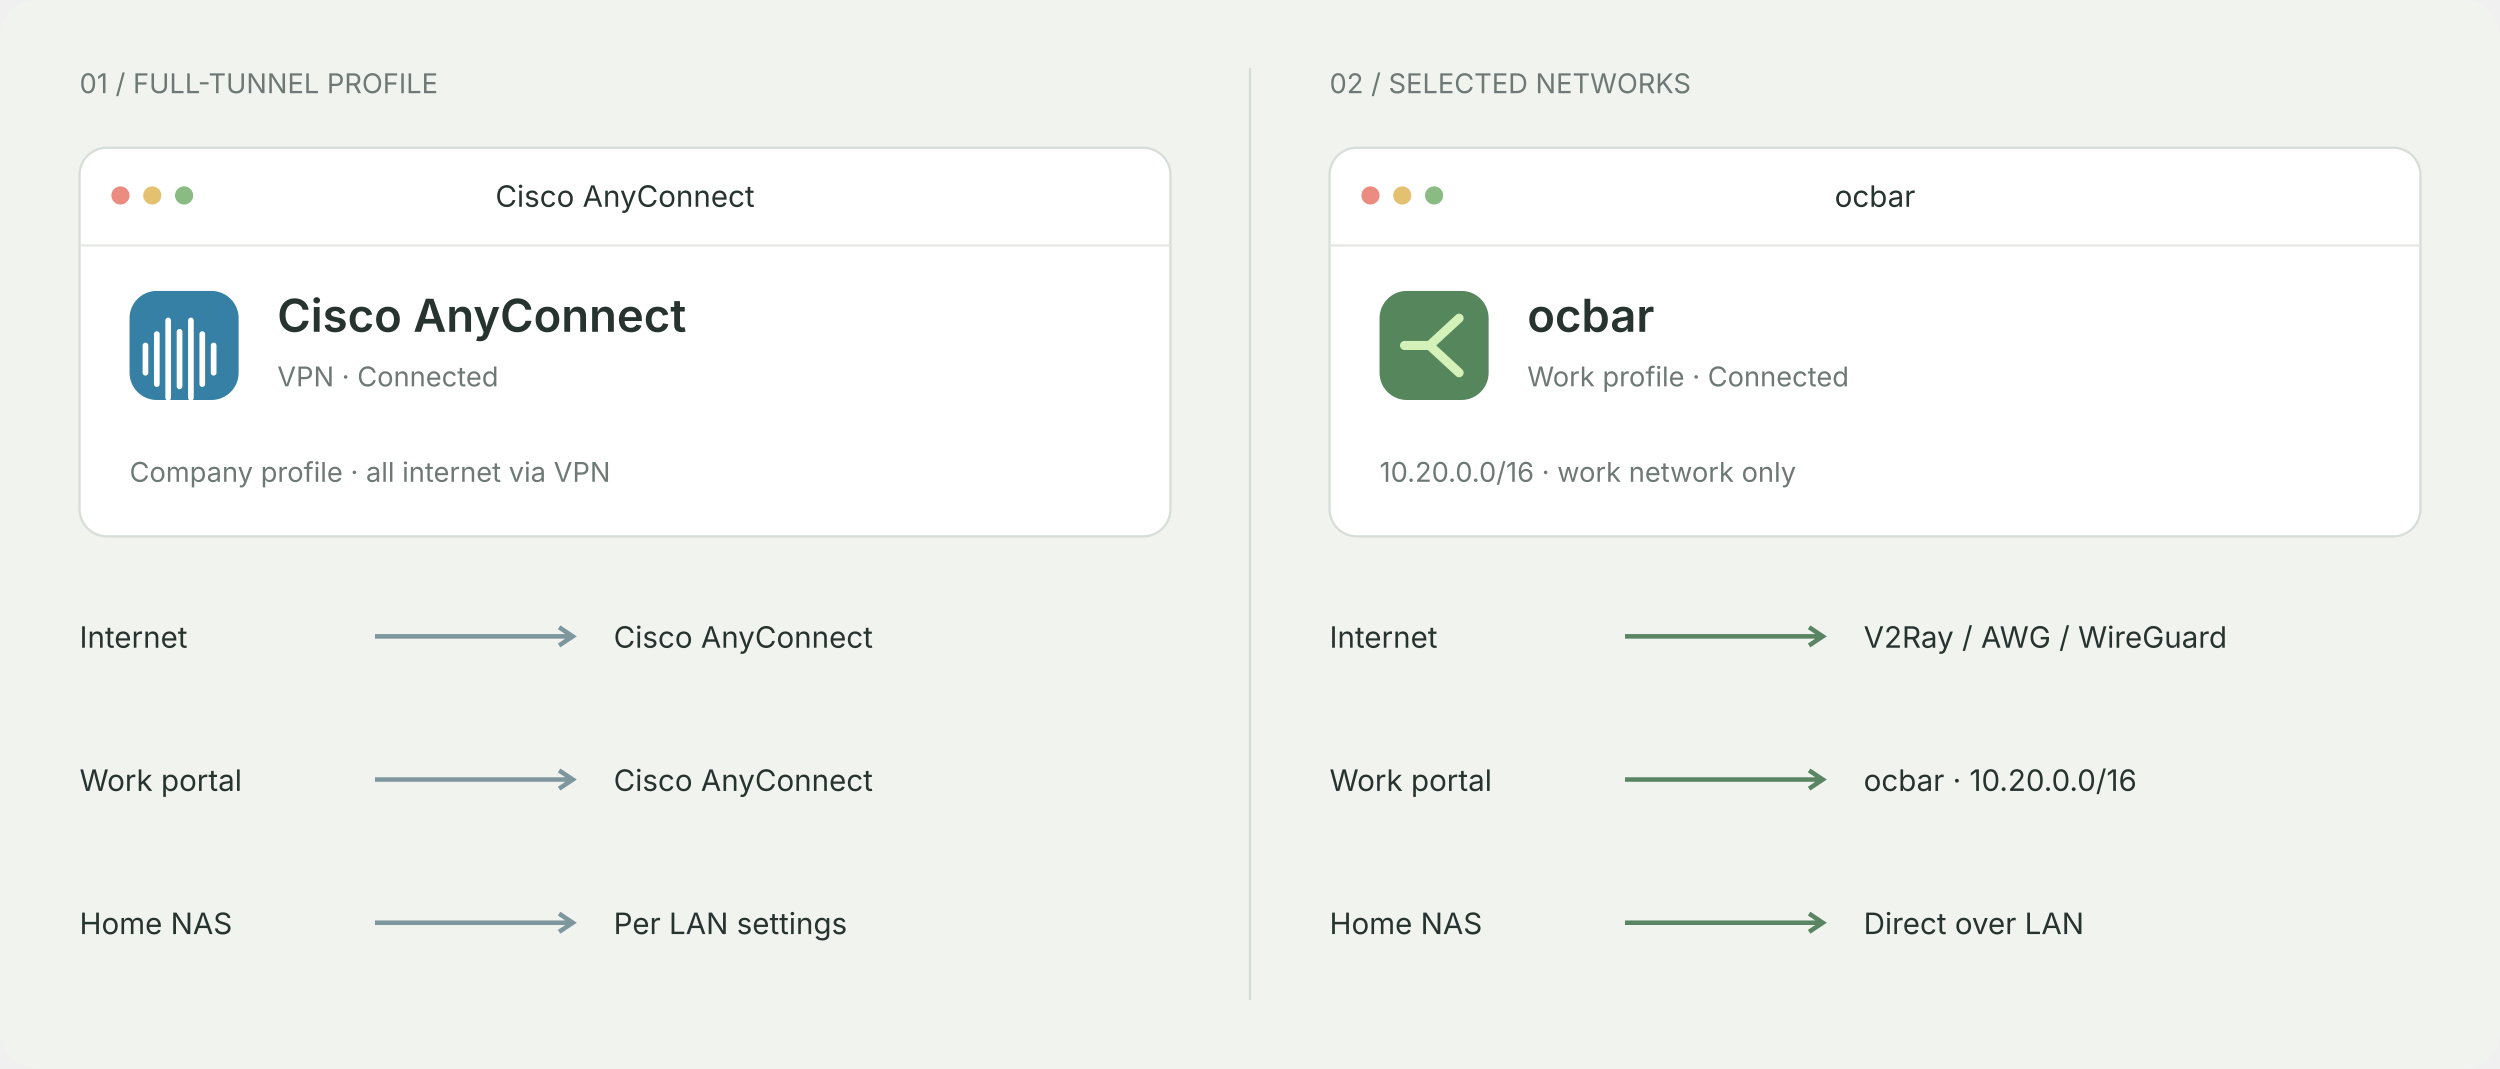
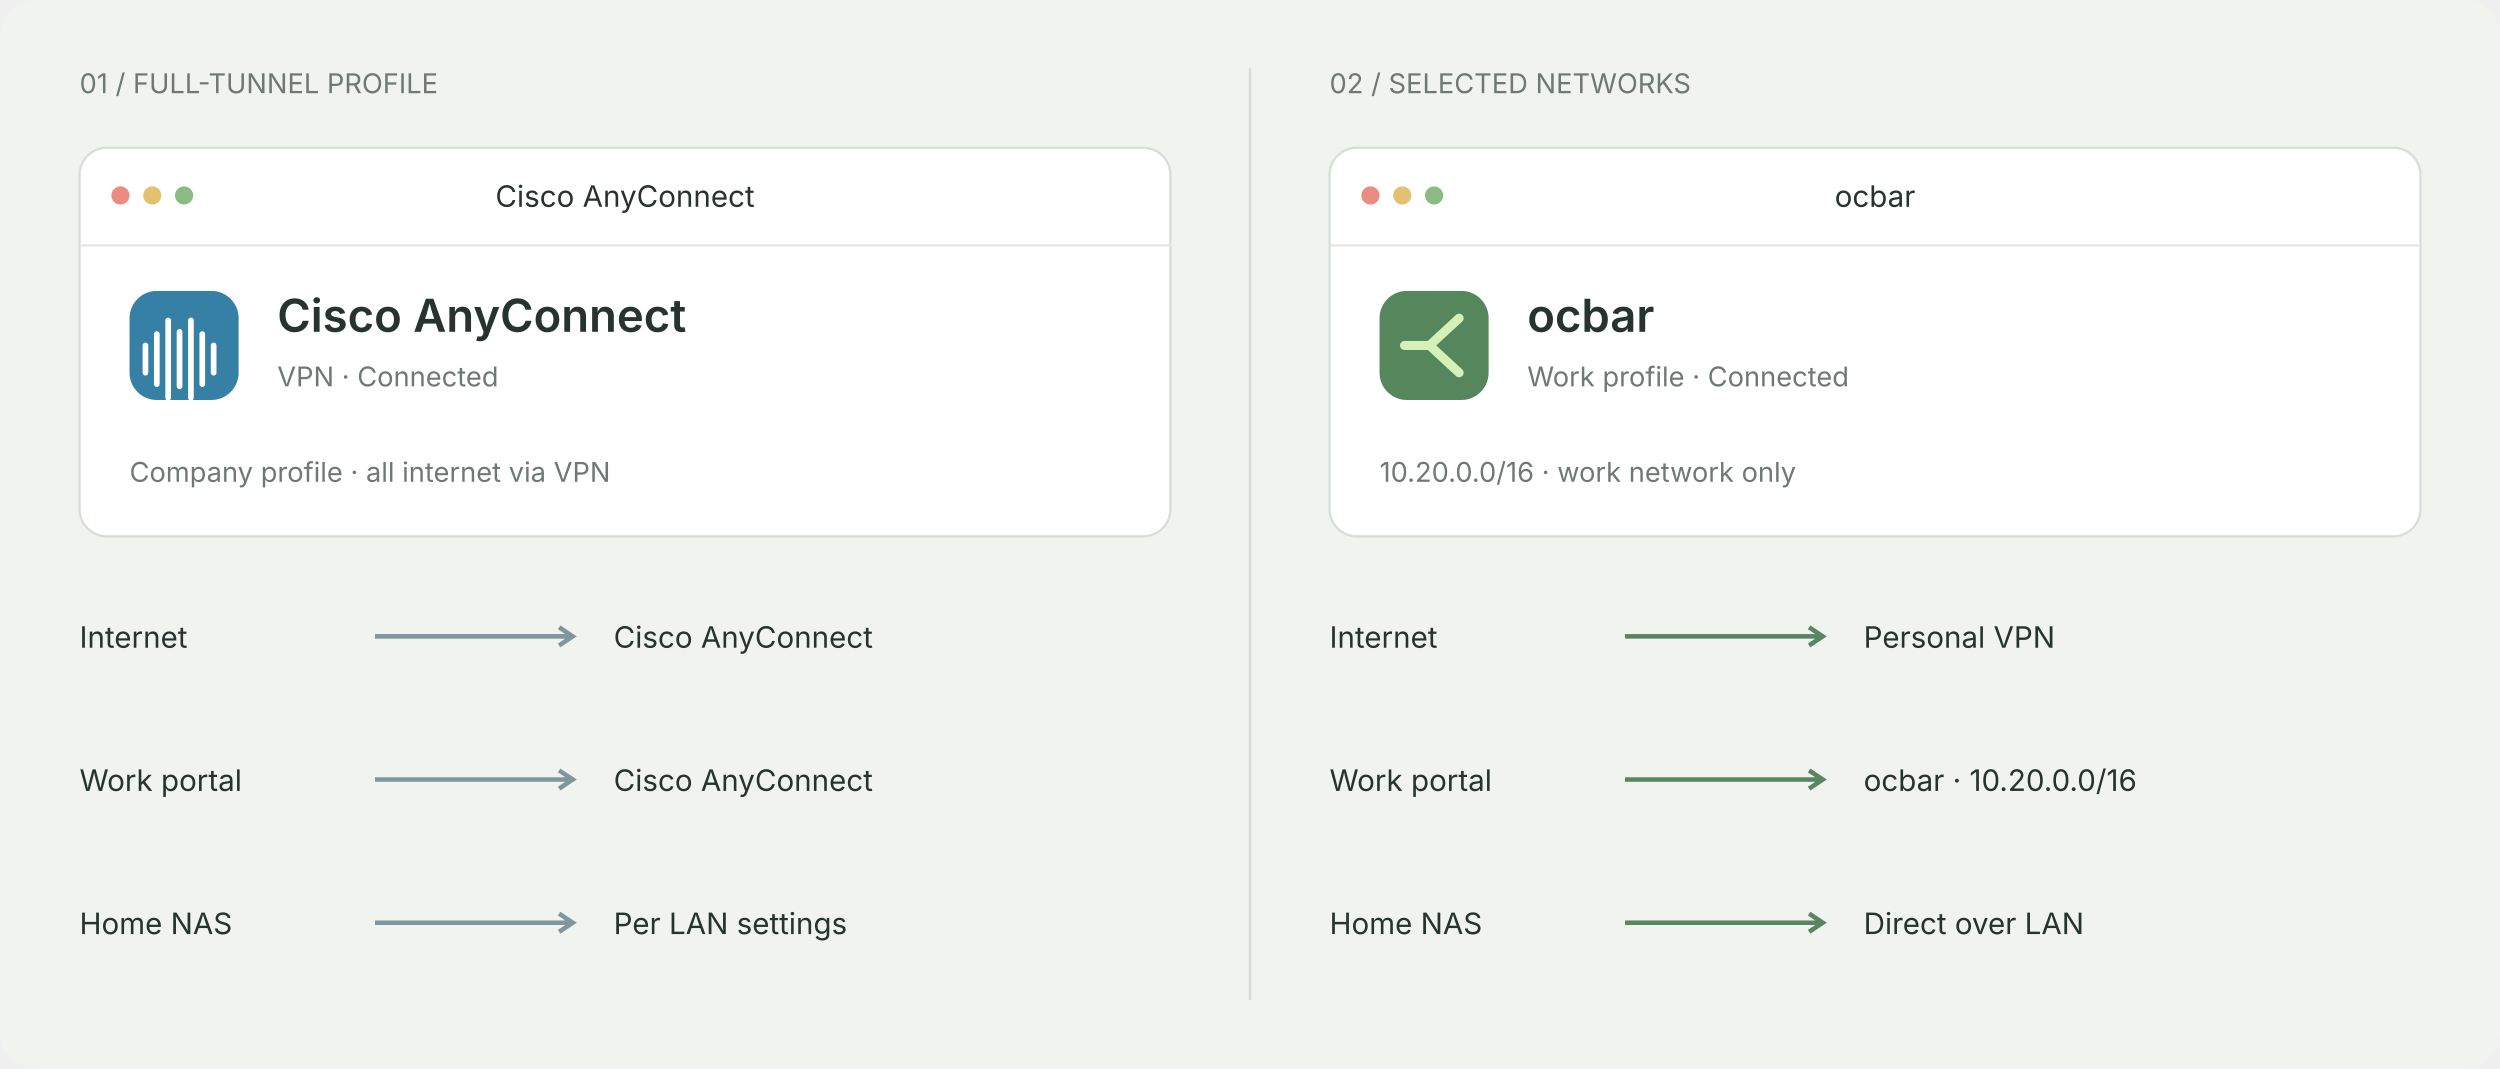
<svg xmlns="http://www.w3.org/2000/svg" width="1100" height="470" viewBox="0 0 1100 470">
  <style>text{font-family:-apple-system,BlinkMacSystemFont,Segoe UI,sans-serif;fill:#27332e}.small{font-size:12px;fill:#6e7975}.title{font-size:20px;font-weight:600}</style>
  <rect width="1100" height="470" rx="16" fill="#f1f3ef" />
  <path d="M550 30V440" stroke="#d5dcd5" />
  <text x="35" y="41" class="small">01 / FULL-TUNNEL PROFILE</text>
  <text x="585" y="41" class="small">02 / SELECTED NETWORKS</text>
  <rect x="35" y="65" width="480" height="171" rx="12" fill="white" stroke="#d7ded7" />
  <path d="M35 108h480" stroke="#e4e8e2" />
  <circle cx="53" cy="86" r="4" fill="#ec8b80" />
  <circle cx="67" cy="86" r="4" fill="#e3c171" />
  <circle cx="81" cy="86" r="4" fill="#8abb83" />
  <text x="275" y="91" font-size="13" text-anchor="middle">Cisco AnyConnect</text>
  <rect x="57" y="128" width="48" height="48" rx="12" fill="#3580a4" />
  <path d="M64 152.0v12" stroke="white" stroke-width="2.5" stroke-linecap="round" />
  <path d="M69 147.0v22" stroke="white" stroke-width="2.5" stroke-linecap="round" />
  <path d="M74 141.0v34" stroke="white" stroke-width="2.5" stroke-linecap="round" />
  <path d="M79 146.0v24" stroke="white" stroke-width="2.5" stroke-linecap="round" />
  <path d="M84 141.0v34" stroke="white" stroke-width="2.5" stroke-linecap="round" />
  <path d="M89 147.0v22" stroke="white" stroke-width="2.5" stroke-linecap="round" />
  <path d="M94 152.0v12" stroke="white" stroke-width="2.5" stroke-linecap="round" />
  <text x="122" y="146" class="title">Cisco AnyConnect</text>
  <text x="122" y="170" class="small">VPN · Connected</text>
  <text x="57" y="212" class="small">Company profile · all internet via VPN</text>
  <rect x="585" y="65" width="480" height="171" rx="12" fill="white" stroke="#d7ded7" />
  <path d="M585 108h480" stroke="#e4e8e2" />
  <circle cx="603" cy="86" r="4" fill="#ec8b80" />
  <circle cx="617" cy="86" r="4" fill="#e3c171" />
  <circle cx="631" cy="86" r="4" fill="#8abb83" />
  <text x="825" y="91" font-size="13" text-anchor="middle">ocbar</text>
  <rect x="607" y="128" width="48" height="48" rx="12" fill="#56865c" />
  <path d="M618 152h11l13-12m-13 12 13 12" fill="none" stroke="#d3f1b8" stroke-width="4" stroke-linecap="round" />
  <text x="672" y="146" class="title">ocbar</text>
  <text x="672" y="170" class="small">Work profile · Connected</text>
  <text x="607" y="212" class="small">10.20.0.0/16 · work network only</text>
  <text x="35" y="285" font-size="13">Internet</text>
  <path d="M165 280h87m-6-4 6 4-6 4" fill="none" stroke="#7e969d" stroke-width="2" />
  <text x="270" y="285" font-size="13">Cisco AnyConnect</text>
  <text x="35" y="348" font-size="13">Work portal</text>
  <path d="M165 343h87m-6-4 6 4-6 4" fill="none" stroke="#7e969d" stroke-width="2" />
  <text x="270" y="348" font-size="13">Cisco AnyConnect</text>
  <text x="35" y="411" font-size="13">Home NAS</text>
  <path d="M165 406h87m-6-4 6 4-6 4" fill="none" stroke="#7e969d" stroke-width="2" />
  <text x="270" y="411" font-size="13">Per LAN settings</text>
  <text x="585" y="285" font-size="13">Internet</text>
  <path d="M715 280h87m-6-4 6 4-6 4" fill="none" stroke="#598563" stroke-width="2" />
-   <text x="820" y="285" font-size="13">V2Ray / AWG / WireGuard</text>
+   <text x="820" y="285" font-size="13">Personal VPN</text>
  <text x="585" y="348" font-size="13">Work portal</text>
  <path d="M715 343h87m-6-4 6 4-6 4" fill="none" stroke="#598563" stroke-width="2" />
  <text x="820" y="348" font-size="13">ocbar · 10.20.0.0/16</text>
  <text x="585" y="411" font-size="13">Home NAS</text>
  <path d="M715 406h87m-6-4 6 4-6 4" fill="none" stroke="#598563" stroke-width="2" />
  <text x="820" y="411" font-size="13">Direct over LAN</text>
</svg>
